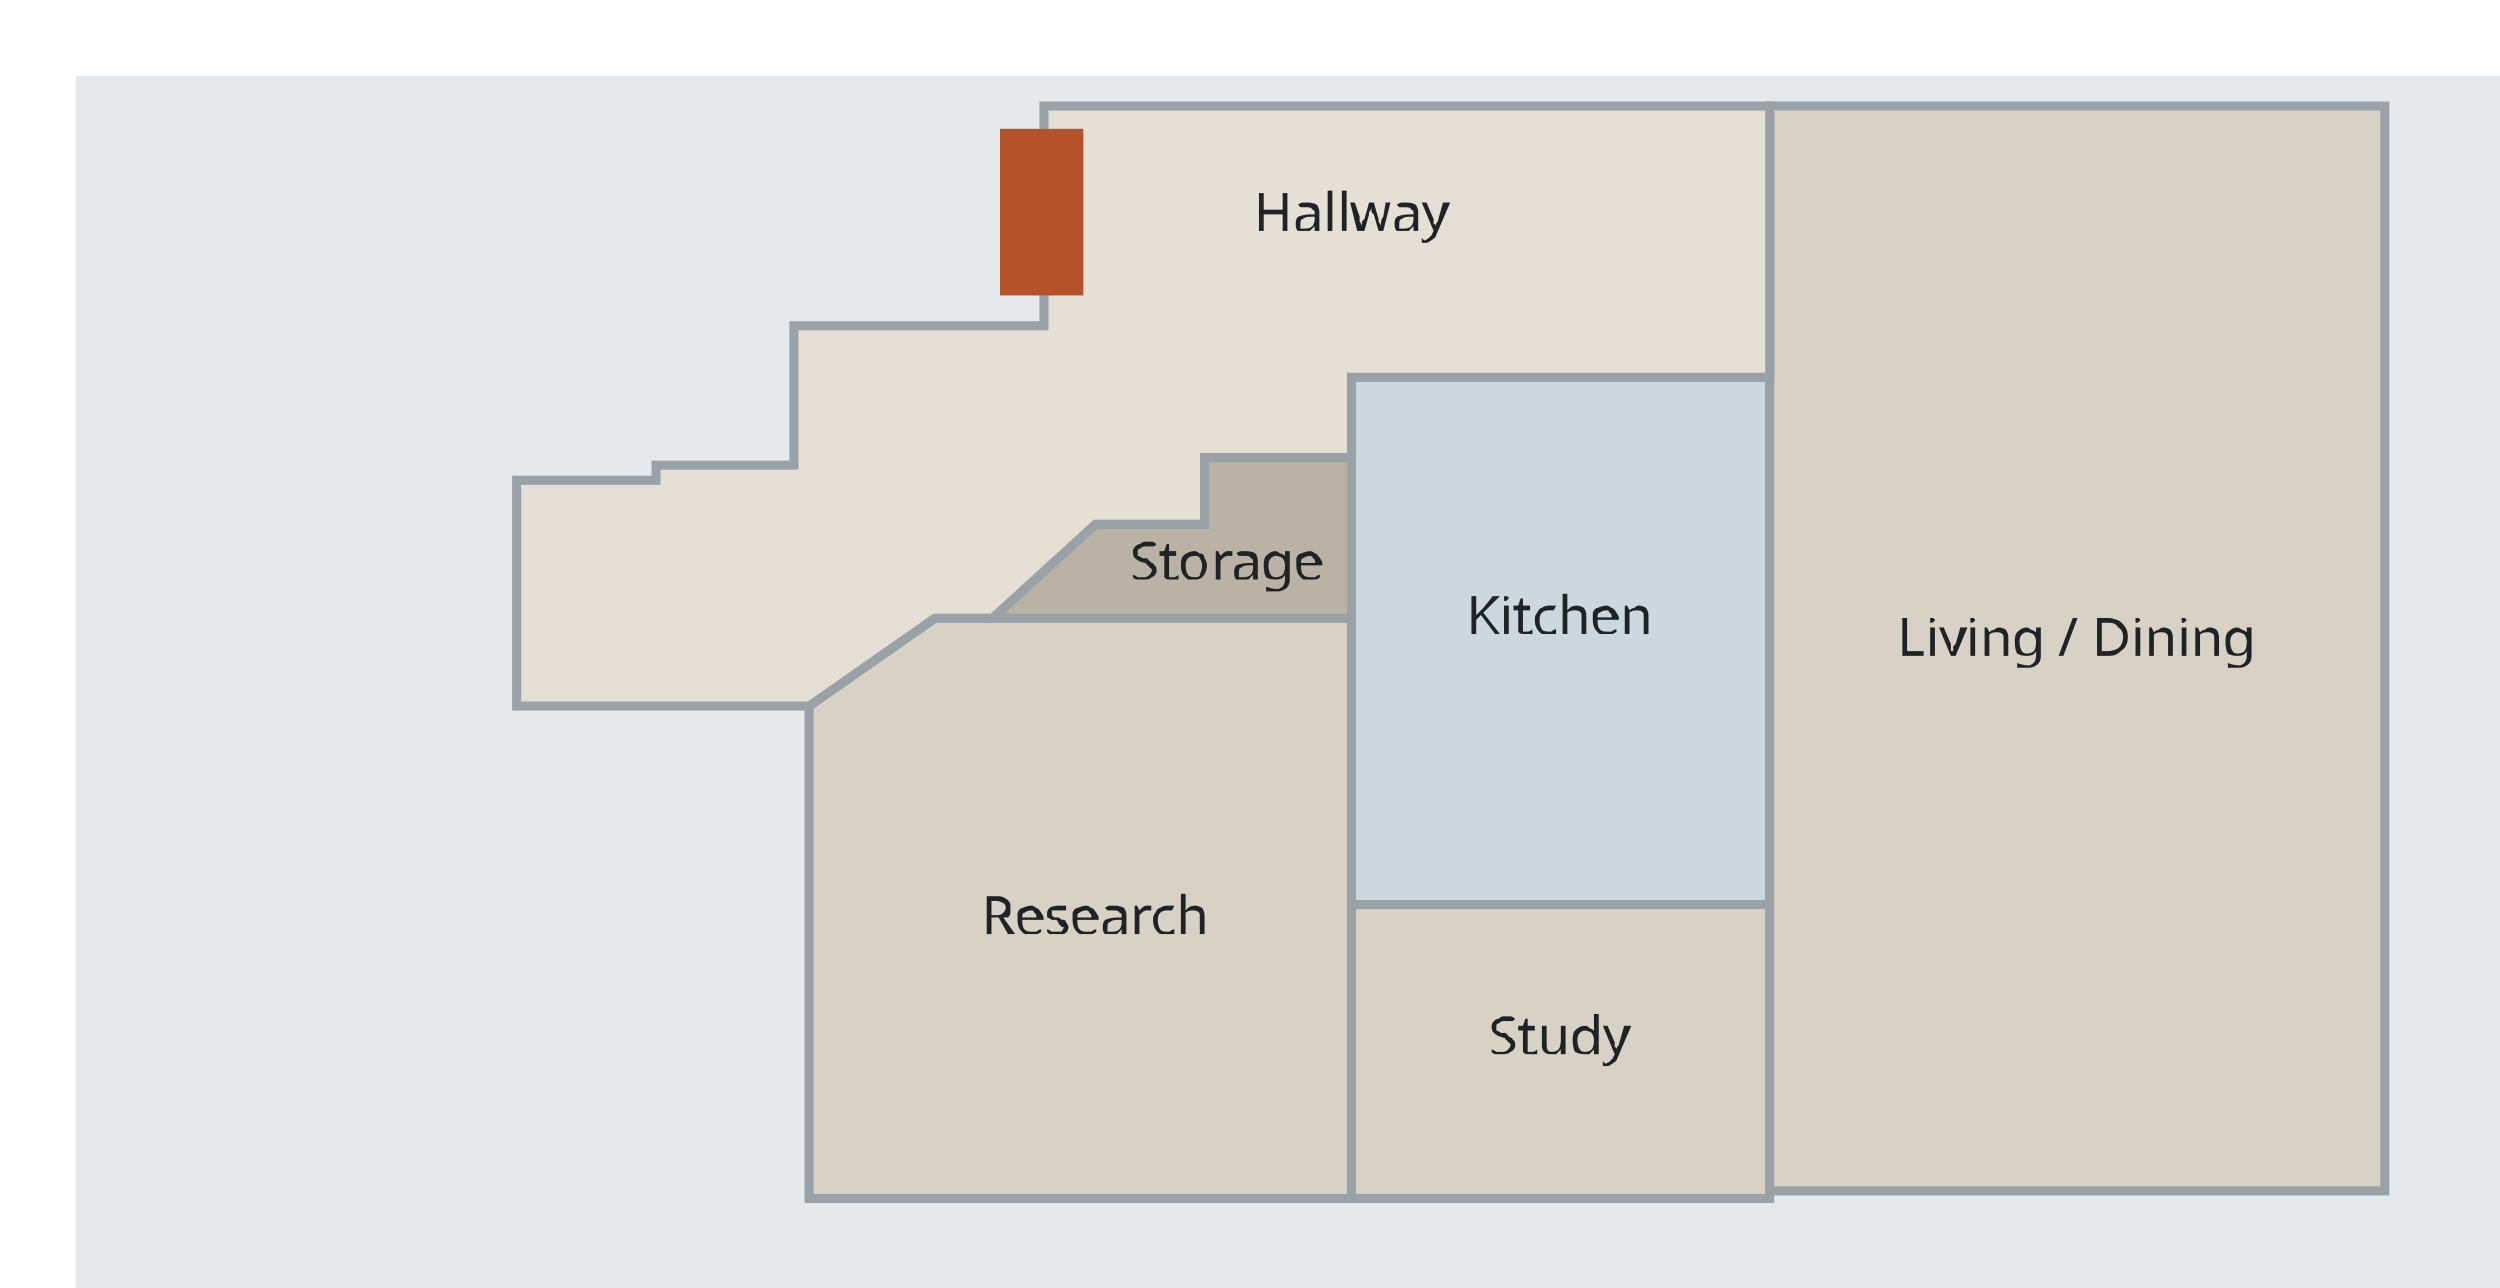
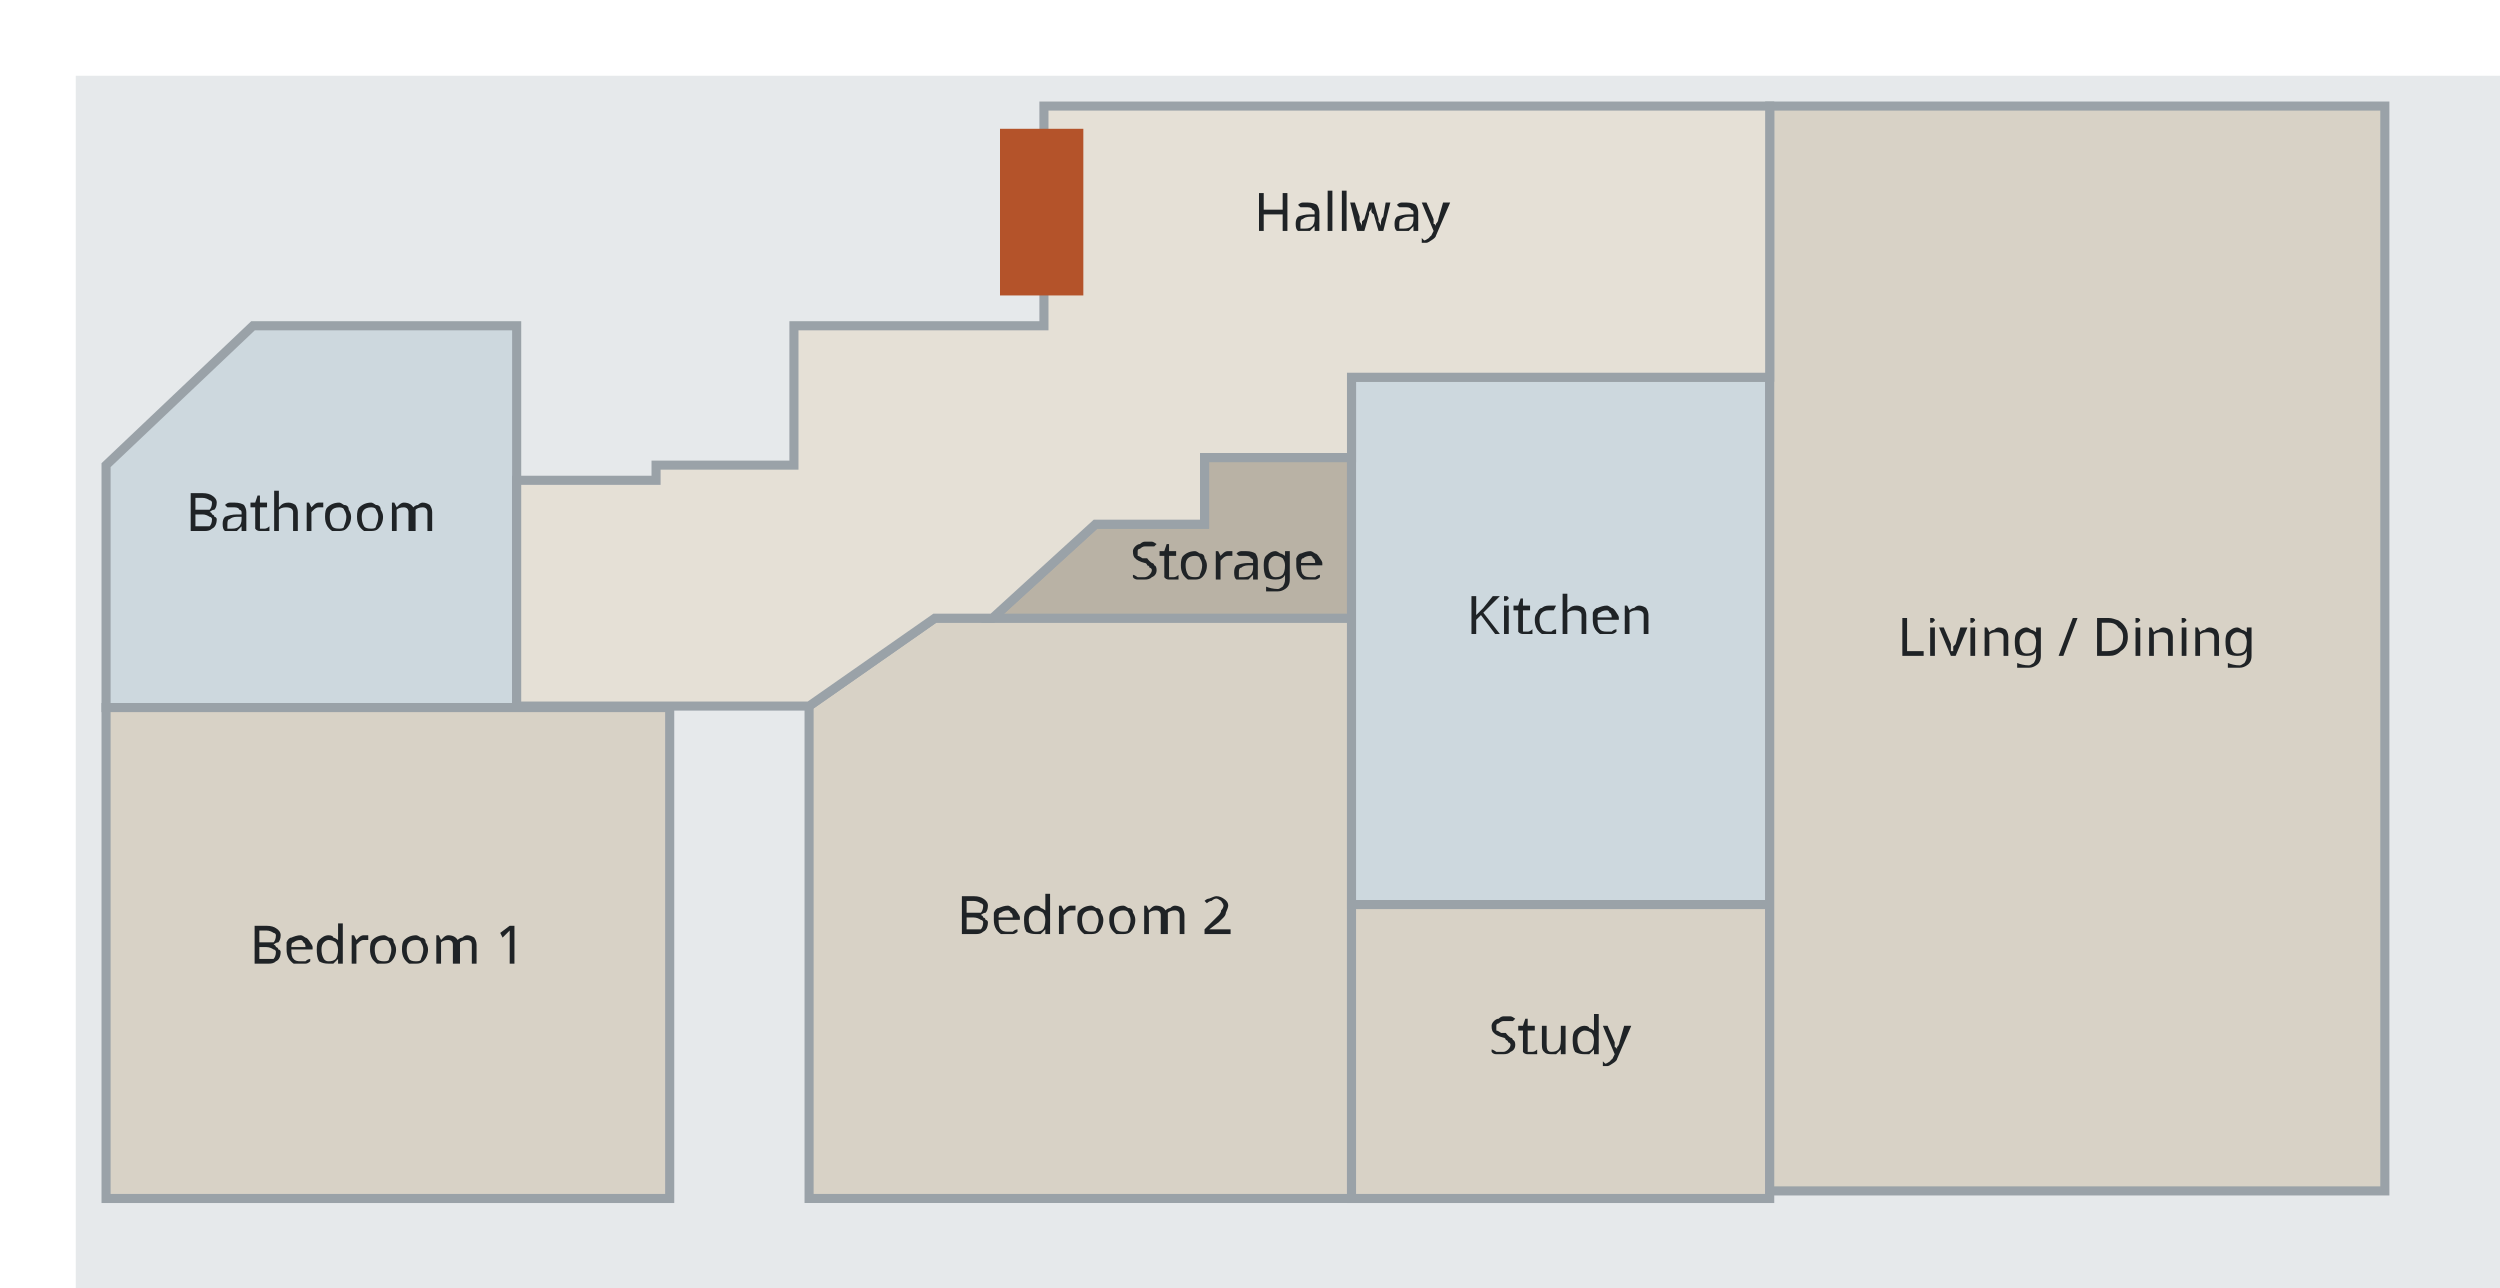
<svg xmlns="http://www.w3.org/2000/svg" viewBox="-0.5 -0.5 16.5 8.5" role="img" aria-label="Floor plan of my Dunedin apartment">
  <rect width="100%" height="100%" fill="#e6e9eb" />
  <g transform="translate(0.2 0.2)">
+     <path d="M0.97,1.45 L2.71,1.45 L2.71,3.97 L0.00,3.97 L0.00,2.37 Z" fill="#cdd8de" stroke="#9aa2a8" stroke-width="0.06" />
+     <path d="M0.00,3.97 L3.72,3.97 L3.72,7.21 L0.00,7.21 Z" fill="#d8d2c6" stroke="#9aa2a8" stroke-width="0.06" />
    <path d="M4.64,3.96 L5.47,3.38 L8.22,3.38 L8.22,7.21 L4.64,7.21 Z" fill="#d8d2c6" stroke="#9aa2a8" stroke-width="0.06" />
    <path d="M5.85,3.38 L6.53,2.76 L7.25,2.76 L7.25,2.32 L8.22,2.32 L8.22,3.38 Z" fill="#b9b2a5" stroke="#9aa2a8" stroke-width="0.06" />
    <path d="M8.22,1.79 L10.98,1.79 L10.98,5.27 L8.22,5.27 Z" fill="#cdd8de" stroke="#9aa2a8" stroke-width="0.06" />
    <path d="M8.22,5.27 L10.98,5.27 L10.98,7.21 L8.22,7.21 Z" fill="#d8d2c6" stroke="#9aa2a8" stroke-width="0.06" />
    <path d="M10.98,0.00 L15.04,0.00 L15.04,7.16 L10.98,7.16 Z" fill="#d8d2c6" stroke="#9aa2a8" stroke-width="0.06" />
    <path d="M2.71,2.47 L3.63,2.47 L3.63,2.37 L4.54,2.37 L4.54,1.45 L6.19,1.45 L6.19,0.00 L10.98,0.00 L10.98,1.79 L8.22,1.79 L8.22,2.32 L7.25,2.32 L7.25,2.76 L6.53,2.76 L5.85,3.38 L5.47,3.38 L4.64,3.96 L2.71,3.96 Z" fill="#e5e0d6" stroke="#9aa2a8" stroke-width="0.06" />
    <rect x="5.9" y="0.15" width="0.55" height="1.1" fill="#b4532a" />
-     <text x="6.528" y="5.464" text-anchor="middle" font-family="IBM Plex Sans, system-ui, sans-serif" font-size="0.35" fill="#1f2326">Research</text>
+     <text x="1.354" y="2.805" text-anchor="middle" font-family="IBM Plex Sans, system-ui, sans-serif" font-size="0.35" fill="#1f2326">Bathroom</text>
+     <text x="1.857" y="5.658" text-anchor="middle" font-family="IBM Plex Sans, system-ui, sans-serif" font-size="0.35" fill="#1f2326">Bedroom 1</text>
+     <text x="6.528" y="5.464" text-anchor="middle" font-family="IBM Plex Sans, system-ui, sans-serif" font-size="0.35" fill="#1f2326">Bedroom 2</text>
    <text x="7.398" y="3.124" text-anchor="middle" font-family="IBM Plex Sans, system-ui, sans-serif" font-size="0.35" fill="#1f2326">Storage</text>
    <text x="9.594" y="3.482" text-anchor="middle" font-family="IBM Plex Sans, system-ui, sans-serif" font-size="0.35" fill="#1f2326">Kitchen</text>
    <text x="9.594" y="6.257" text-anchor="middle" font-family="IBM Plex Sans, system-ui, sans-serif" font-size="0.35" fill="#1f2326">Study</text>
    <text x="13.008" y="3.627" text-anchor="middle" font-family="IBM Plex Sans, system-ui, sans-serif" font-size="0.35" fill="#1f2326">Living / Dining</text>
    <text x="8.221" y="0.822" text-anchor="middle" font-family="IBM Plex Sans, system-ui, sans-serif" font-size="0.35" fill="#1f2326">Hallway</text>
  </g>
</svg>
